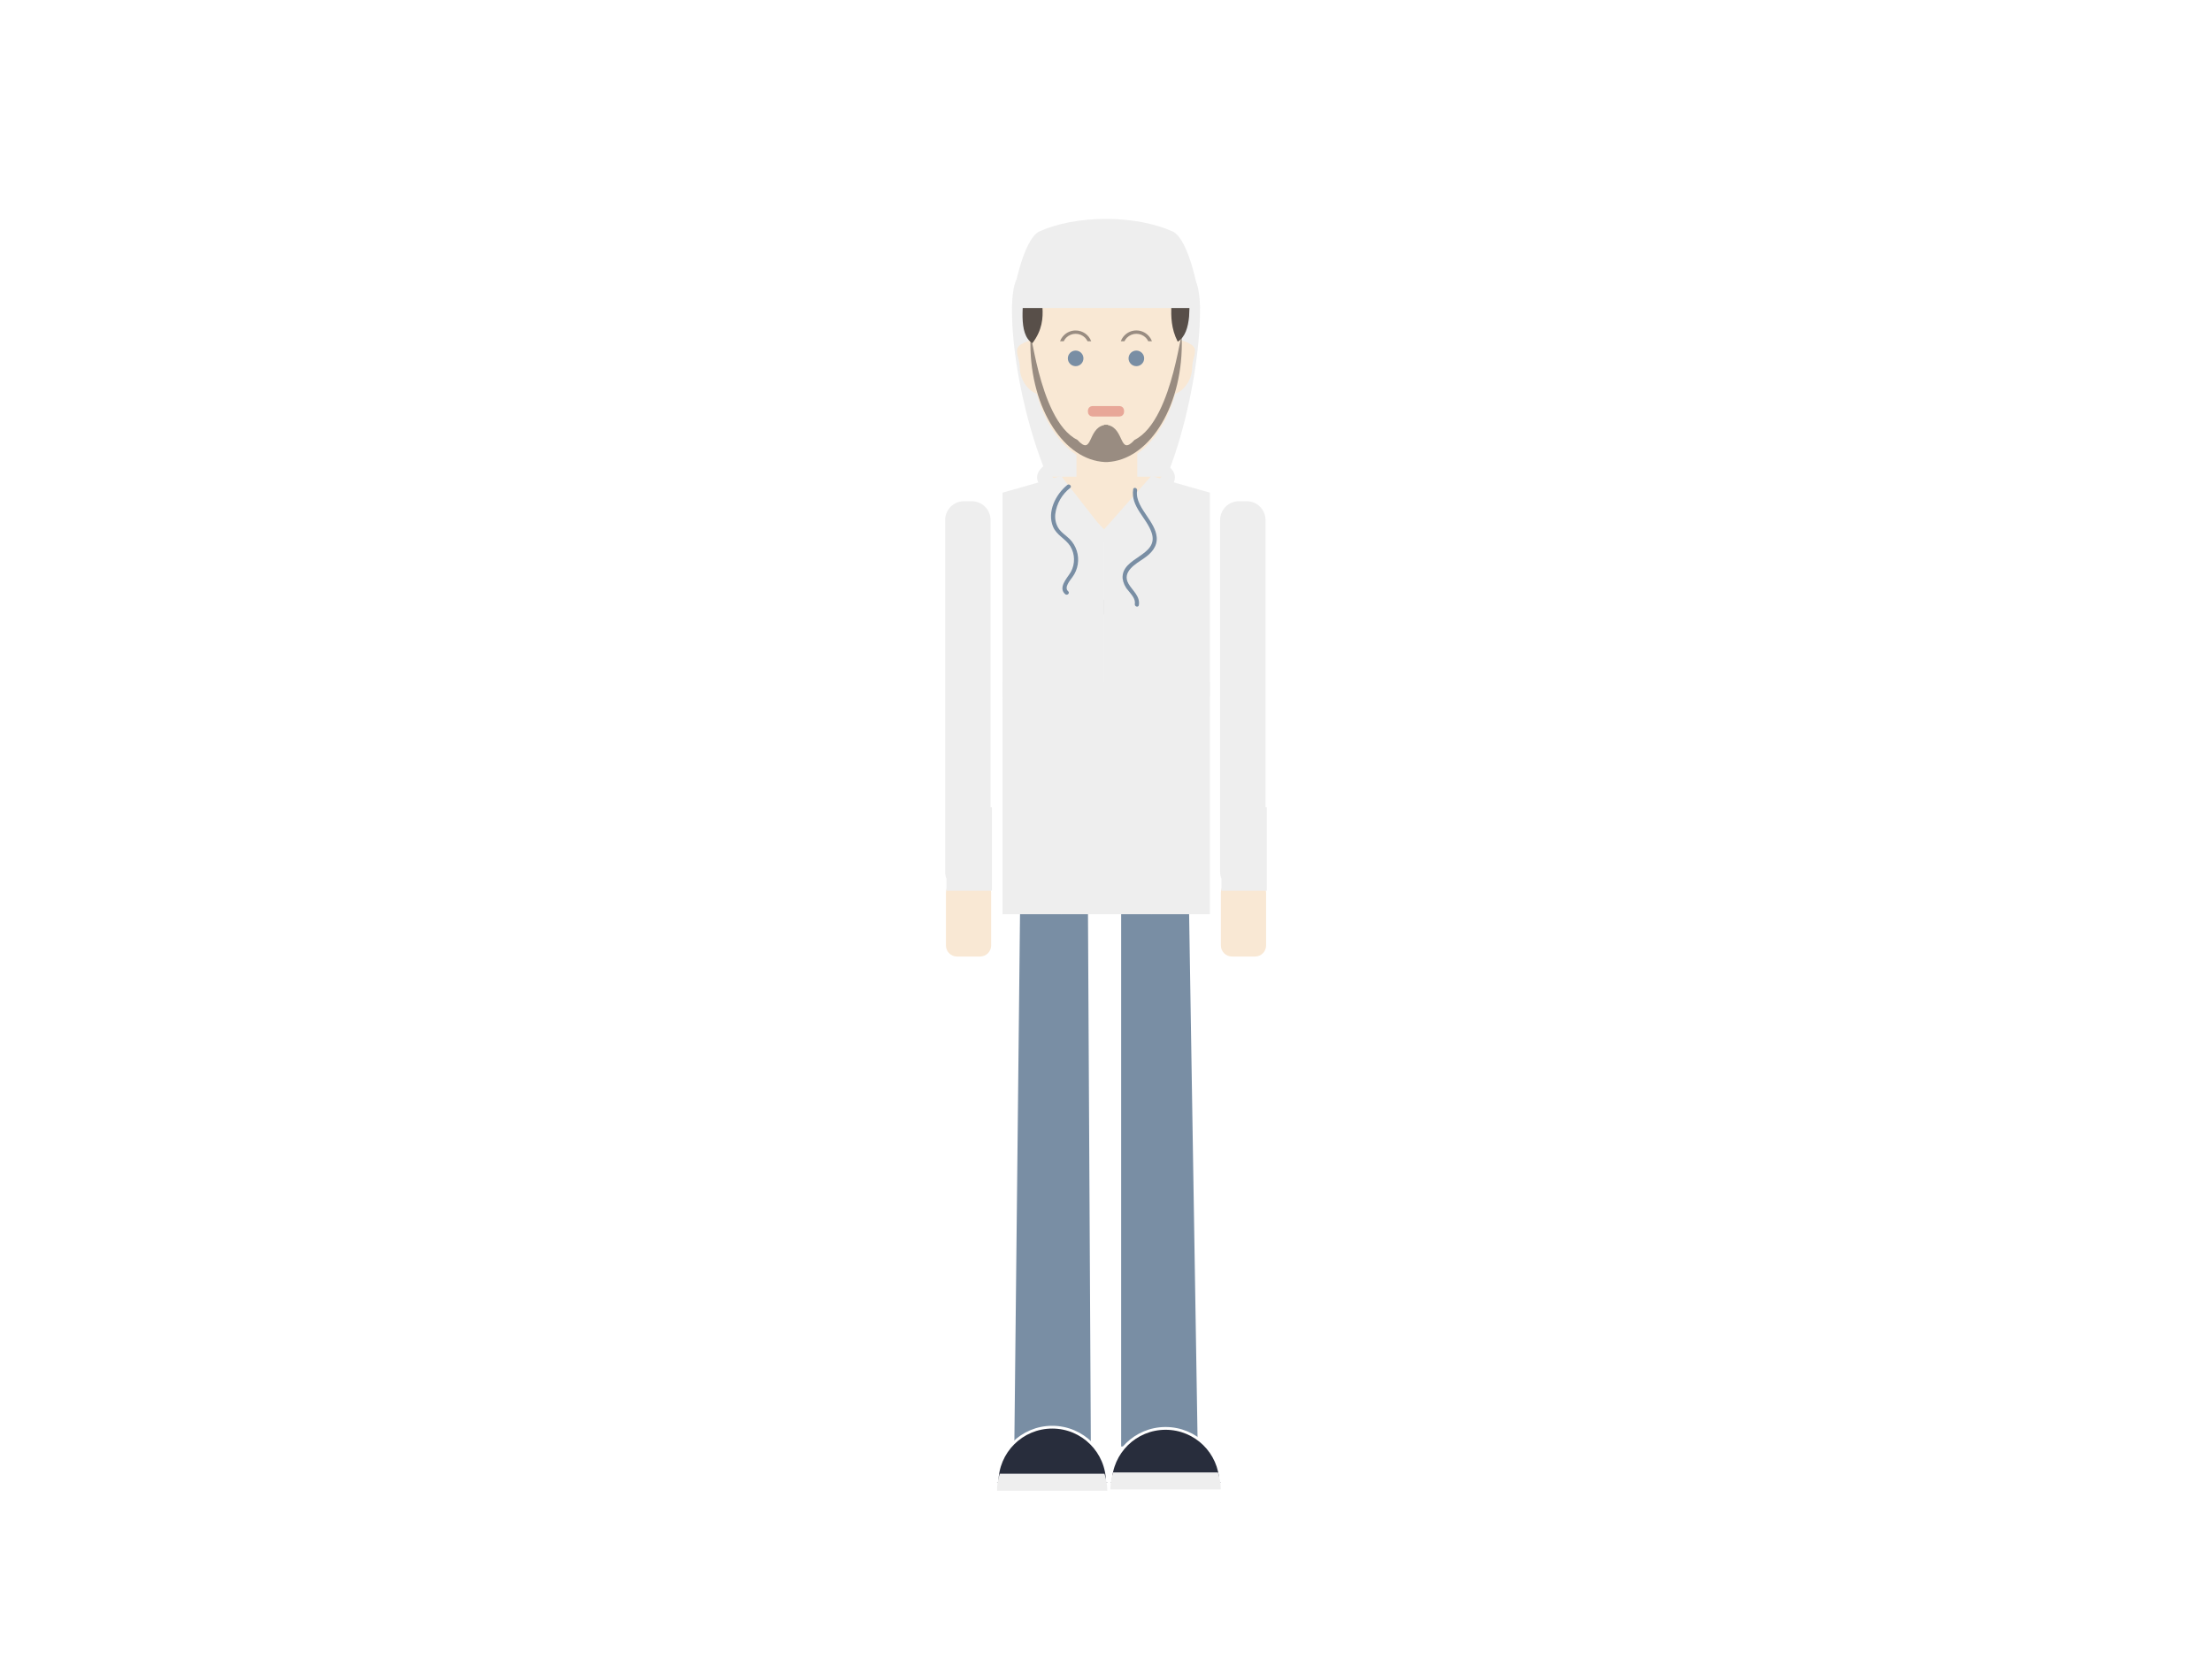
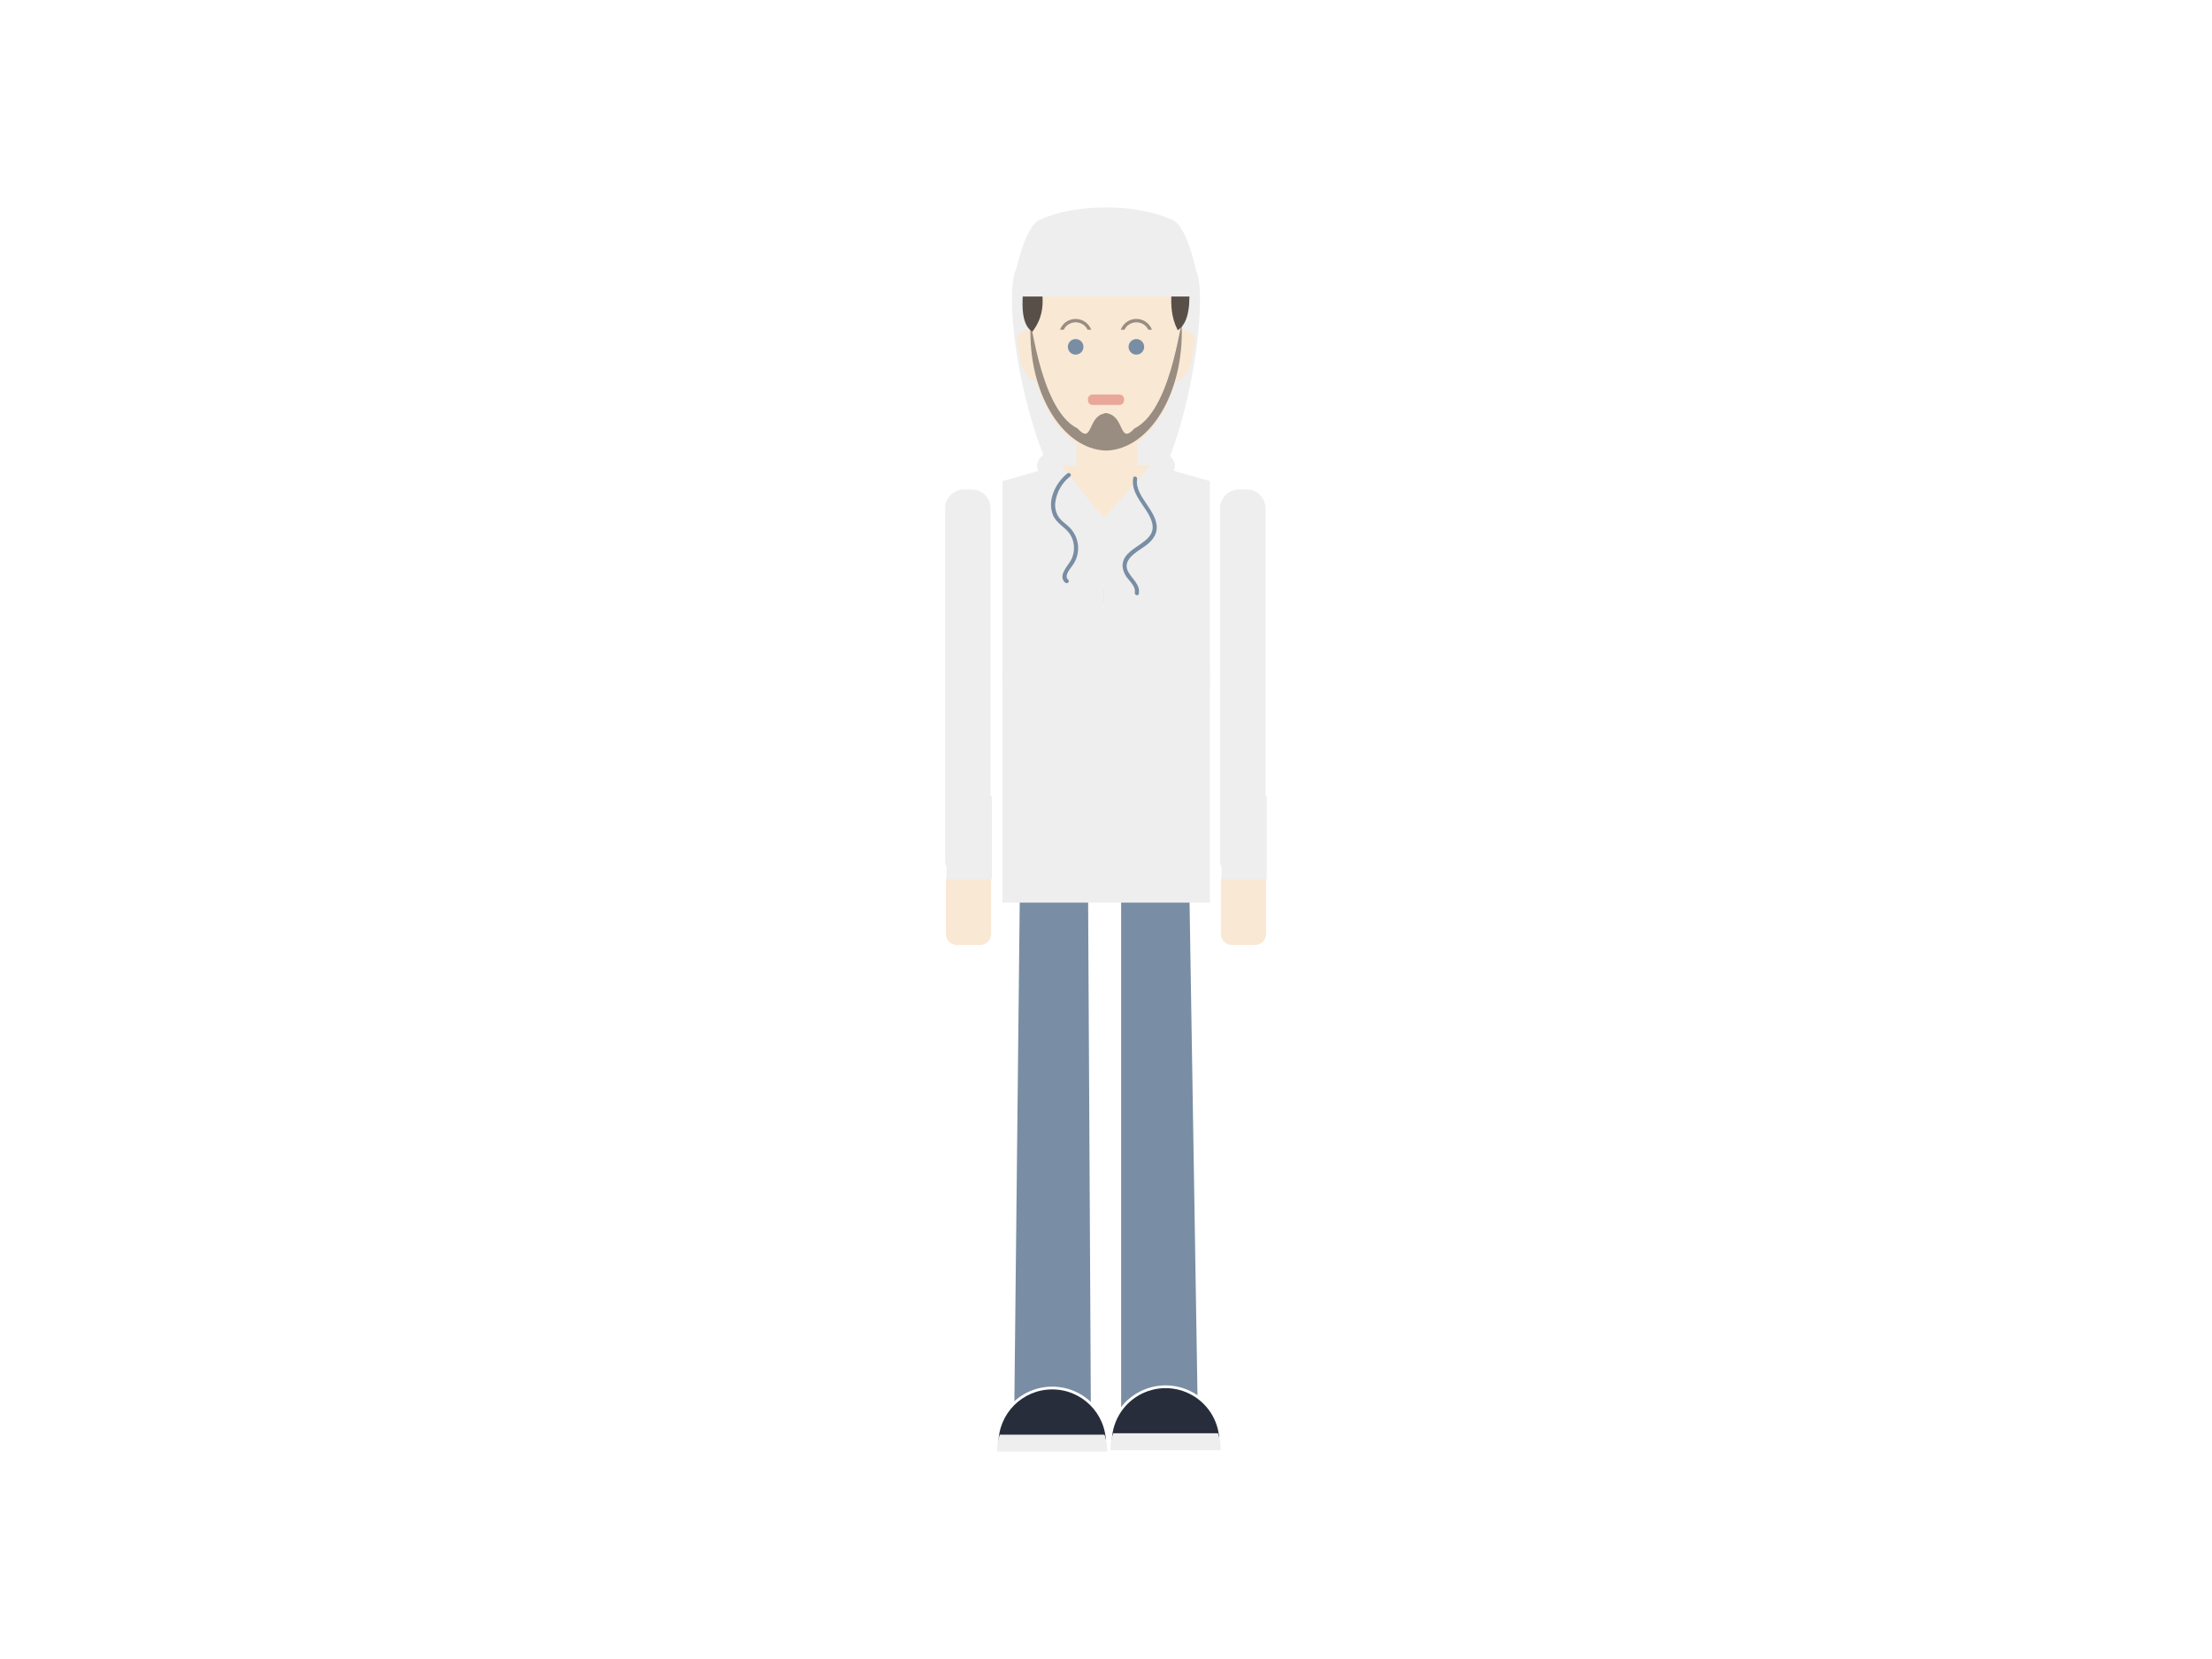
<svg xmlns="http://www.w3.org/2000/svg" id="Layer_1" data-name="Layer 1" viewBox="0 0 800 600">
  <defs>
    <style>.cls-1{fill:#fff;}.cls-2{fill:#eee;}.cls-11,.cls-3{fill:#282d3c;}.cls-4{fill:none;stroke:#e0d0be;}.cls-10,.cls-11,.cls-4{stroke-miterlimit:10;}.cls-5{fill:#798ea4;}.cls-6{fill:#bebebe;}.cls-7{fill:#f9e8d4;}.cls-8,.cls-9{fill:#584f49;}.cls-9{opacity:0.6;}.cls-10{fill:#e8a798;stroke:#e8a798;}.cls-11{stroke:#fff;}</style>
  </defs>
  <rect class="cls-1" width="800" height="600" />
-   <path class="cls-2" d="M434,112.62c0,28.35-13.78,83.62-33.35,83.62S366,141,366,112.62s13.5-4.24,33.06-4.24S434,84.27,434,112.62Z" />
-   <polygon class="cls-2" points="404.29 176.33 412.56 167.52 417.84 172.48 406.27 184.81 404.29 176.33" />
-   <polygon class="cls-2" points="396.1 176.33 387.84 167.52 382.55 172.48 394.13 184.81 396.1 176.33" />
-   <polygon class="cls-3" points="429.83 322.15 369.45 322.15 368.24 298 428.62 298 429.83 322.15" />
-   <line class="cls-4" x1="389.49" y1="106.9" x2="408.67" y2="106.9" />
-   <line class="cls-4" x1="391.98" y1="111.07" x2="406.47" y2="111.07" />
-   <polygon class="cls-5" points="394.52 523.13 366.84 523.13 369.25 298.36 393.31 298.36 394.52 523.13" />
-   <polygon class="cls-5" points="433.16 523.13 405.48 523.13 405.48 298.36 429.54 298.36 433.16 523.13" />
-   <path class="cls-6" d="M394.05,212.8l-3.67-2,.12,2a5.76,5.76,0,0,0-7.56,6.51,6.78,6.78,0,0,1,.32,2.08c-.07.7-.64,1.42-1.34,1.32.72,2.59,5.51,1.22,6.77,3.59,1.05,2-1.53,4.39-.78,6.51a3.24,3.24,0,0,0,1.39,1.58,4.93,4.93,0,0,0,4.9.36,3.55,3.55,0,0,0,1.65-4.39,18.49,18.49,0,0,1-1.09-1.94c-.43-1.4.56-2.83,1.69-3.77s2.46-1.71,3.14-3a5.11,5.11,0,0,0-.89-5.4A15.13,15.13,0,0,0,394.05,212.8Z" />
-   <path class="cls-6" d="M417.45,218l-4-2.27c1.63,2,0,5,.1,7.54l4,4.84A7.67,7.67,0,0,0,417.45,218Z" />
-   <path class="cls-6" d="M400.54,232c.16-.32.33-.62.51-.92A1,1,0,0,0,400.54,232Z" />
-   <path class="cls-6" d="M408.78,213.94c1.64-.82,2.62-3.35,4.54-3.9a26,26,0,0,0-5.56-4.86l-.09-1a8.22,8.22,0,0,0-1.09.26l-.74-.44.19.64a9.56,9.56,0,0,0-5,4.37,27.38,27.38,0,0,0,4.48,4.19,4.11,4.11,0,0,0,2.14,1,2.3,2.3,0,0,0,1-.19l-.08-.89Z" />
-   <path class="cls-6" d="M412.58,226.76l1.62,5.45c1.51-1.18,3.19-3.07,2.26-4.75-.47-.87-1.51-1.28-2.14-2.05a3.36,3.36,0,0,1-.73-2.16l-2.09-2.53A34.46,34.46,0,0,1,412.58,226.76Z" />
-   <path class="cls-6" d="M408.62,214l.15,1.48a4.09,4.09,0,0,0-3.23,7c.86.83,2.23,1.79,1.67,2.85a2.23,2.23,0,0,1-1,.82,13.61,13.61,0,0,0-5.13,4.86,1.46,1.46,0,0,1,.8-.26,3.76,3.76,0,0,1,1.83.68l5.51,3.29a2.65,2.65,0,0,0,2.18.55c.9-.33,1.15-1.46,1.23-2.42a35.62,35.62,0,0,0,0-6.11l-3.8-12.82Z" />
-   <rect class="cls-7" x="342.11" y="318.83" width="16.35" height="27.11" rx="4" />
-   <path class="cls-2" d="M358.25,291.93V188a6.82,6.82,0,0,0-6.86-6.73h-2.7a6.81,6.81,0,0,0-6.86,6.73V315.4a6.53,6.53,0,0,0,.48,2.42v4.31h16.42v-30.2Z" />
-   <ellipse class="cls-2" cx="400" cy="172.67" rx="24.93" ry="9.73" />
-   <rect class="cls-7" x="441.55" y="318.83" width="16.35" height="27.11" rx="4" />
-   <path class="cls-2" d="M457.69,291.93V188a6.81,6.81,0,0,0-6.86-6.73h-2.7a6.81,6.81,0,0,0-6.86,6.73V315.4a6.53,6.53,0,0,0,.48,2.42v4.31h16.42v-30.2Z" />
-   <rect class="cls-2" x="362.58" y="246.8" width="75" height="83.82" />
-   <polygon class="cls-7" points="420.1 172.4 399.59 191.72 380.54 172.4 389.33 172.4 389.33 163.94 400.32 163.94 411.31 163.94 411.31 172.4 420.1 172.4" />
-   <path class="cls-7" d="M427.23,126c0,11.56-3.05,22-8,29.6S407.52,167.85,400,167.85s-14.33-4.69-19.25-12.26-8-18-8-29.6-1.53-22,3.4-29.59S392.48,84.14,400,84.14s18.91,4.69,23.83,12.26S427.23,114.44,427.23,126Z" />
-   <path class="cls-7" d="M431.19,132.59a11.09,11.09,0,0,1-2.71,7.37,8.54,8.54,0,0,1-13.08,0,11.41,11.41,0,0,1,0-14.74,8.77,8.77,0,0,1,6.54-3c2.55,0,7.92,1.17,9.59,3S431.19,129.72,431.19,132.59Z" />
-   <path class="cls-7" d="M368.81,132.59a11.09,11.09,0,0,0,2.71,7.37,8.54,8.54,0,0,0,13.08,0,11.41,11.41,0,0,0,0-14.74,8.77,8.77,0,0,0-6.54-3c-2.55,0-7.92,1.17-9.59,3S368.81,129.72,368.81,132.59Z" />
-   <path class="cls-8" d="M430.1,104.1a100.9,100.9,0,0,1-.05,10.39c-.36,3.83-1.4,7.45-4.11,9.09-4.92-9.64.25-17.59-4.55-21.93s-19.59-6.26-23.72-6.26-16.79,2.14-20,6.65,2.91,12.6-4.29,22.08c-2.71-1.65-3.47-5.4-3.56-9.36s.5-8.15.5-10.66A12.35,12.35,0,0,1,372.63,97,21,21,0,0,1,379,91.24a55.81,55.81,0,0,1,9.51-4.73,31.11,31.11,0,0,1,23.28,0,55.81,55.81,0,0,1,9.51,4.73A20.8,20.8,0,0,1,427.75,97,12.35,12.35,0,0,1,430.1,104.1Z" />
-   <circle class="cls-5" cx="389.02" cy="129.61" r="2.82" />
-   <circle class="cls-5" cx="410.98" cy="129.61" r="2.82" />
-   <path class="cls-9" d="M384.71,123.42a4.74,4.74,0,0,1,.89-1.28,4.82,4.82,0,0,1,6.83,0,5,5,0,0,1,.9,1.28h1.32a6,6,0,0,0-5.63-3.9,6,6,0,0,0-4.27,1.77,5.8,5.8,0,0,0-1.36,2.13Z" />
-   <path class="cls-9" d="M406.67,123.42a5,5,0,0,1,.9-1.28,4.82,4.82,0,0,1,6.83,0,4.74,4.74,0,0,1,.89,1.28h1.32a5.8,5.8,0,0,0-1.36-2.13,6,6,0,0,0-8.54,0,6.07,6.07,0,0,0-1.36,2.13Z" />
-   <rect class="cls-10" x="393.96" y="147.35" width="12.08" height="2.78" rx="1.15" />
-   <path class="cls-9" d="M410.34,159.09c-5.64,6.15-3.55-4.16-9.72-5.37v-.12a6.42,6.42,0,0,1-1.24,0v.12c-6.17,1.21-4.08,11.52-9.72,5.37-14.7-7.26-17-46.64-17-34.81s3.12,22.55,8.17,30.31c4.82,7.42,11.41,12.12,18.71,12.51v0l.5,0,.5,0v0c7.3-.39,13.89-5.09,18.71-12.51,5.05-7.76,8.17-18.47,8.17-30.31S425,151.83,410.34,159.09Z" />
-   <path class="cls-2" d="M434,111.41c0-4.23-3.8-25-10-27.75s-14.65-4.49-24-4.49-17.88,1.72-24,4.49-10,23.52-10,27.75" />
-   <polygon class="cls-2" points="399.08 307.66 416.38 330.62 429.28 298 437.58 251.38 437.58 178.18 416.38 172.14 416.38 172.14 399.08 191.72 399.08 307.66" />
-   <polygon class="cls-2" points="399.08 307.66 383.77 330.62 368.89 298 362.58 251.38 362.58 178.18 383.77 172.14 383.77 172.14 399.08 191.72 399.08 307.66" />
-   <path class="cls-5" d="M386,175.4c-4.23,3.4-7.4,9.75-5.14,15.12,1.29,3.07,4.51,4.31,6.21,7a9.31,9.31,0,0,1,.19,9.38c-1.24,2.12-4.75,5.63-2,8,.74.62,1.8-.44,1.06-1.06-1.59-1.35.68-3.93,1.54-5.13a10.5,10.5,0,0,0,1.93-4.62,10.63,10.63,0,0,0-2.9-9.11c-1.41-1.4-3.19-2.43-4.23-4.18a8.06,8.06,0,0,1-1-4.9,14.18,14.18,0,0,1,5.39-9.44c.75-.6-.32-1.66-1.06-1.06Z" />
-   <path class="cls-5" d="M409.84,177c-1,6.23,4.88,10.27,6.67,15.69,2.78,8.43-10.95,8.66-10.51,16.45a8,8,0,0,0,2,4.38c1.08,1.39,2.74,3,2.43,4.94-.15.95,1.29,1.35,1.45.4.53-3.27-2.3-5.22-3.76-7.78-2.47-4.3,2.65-7.15,5.62-9.17,2.64-1.79,4.89-4.25,4.59-7.65-.25-2.8-1.94-5.25-3.45-7.52-1.8-2.72-4.17-5.88-3.63-9.34.14-1-1.3-1.35-1.45-.4Z" />
-   <path class="cls-11" d="M401.61,536.1a19.95,19.95,0,0,1,39.89,0" />
-   <path class="cls-11" d="M400.49,536.1a19.94,19.94,0,1,0-39.88,0" />
-   <path class="cls-2" d="M361.58,533a19.72,19.72,0,0,0-1,6.13h39.88a19.72,19.72,0,0,0-1-6.13Z" />
-   <path class="cls-2" d="M402.58,532.53a20.07,20.07,0,0,0-1,6.13H441.5a20.07,20.07,0,0,0-1-6.13Z" />
+   <path class="cls-2" d="M434,108.45c0,28.35-13.78,83.62-33.35,83.62S366,136.8,366,108.45s13.5-4.24,33.06-4.24S434,80.11,434,108.45Z" />
+   <polygon class="cls-2" points="404.29 172.16 412.56 163.35 417.84 168.31 406.27 180.64 404.29 172.16" />
+   <polygon class="cls-2" points="396.1 172.16 387.84 163.35 382.55 168.31 394.13 180.64 396.1 172.16" />
+   <polygon class="cls-3" points="429.83 317.98 369.45 317.98 368.24 293.83 428.62 293.83 429.83 317.98" />
+   <line class="cls-4" x1="389.49" y1="102.73" x2="408.67" y2="102.73" />
+   <line class="cls-4" x1="391.98" y1="106.9" x2="406.47" y2="106.9" />
+   <polygon class="cls-5" points="394.52 508.96 366.84 508.96 369.25 284.19 393.31 284.19 394.52 508.96" />
+   <polygon class="cls-5" points="433.16 508.96 405.48 508.96 405.48 284.19 429.54 284.19 433.16 508.96" />
+   <path class="cls-6" d="M394.05,208.63l-3.67-2,.12,2a5.76,5.76,0,0,0-7.56,6.51,6.83,6.83,0,0,1,.32,2.08c-.07.7-.64,1.42-1.34,1.32.72,2.59,5.51,1.22,6.77,3.59,1.05,2-1.53,4.39-.78,6.51a3.24,3.24,0,0,0,1.39,1.58,4.93,4.93,0,0,0,4.9.36,3.55,3.55,0,0,0,1.65-4.39,18.49,18.49,0,0,1-1.09-1.94c-.43-1.39.56-2.83,1.69-3.77s2.46-1.71,3.14-3a5.11,5.11,0,0,0-.89-5.4A15.13,15.13,0,0,0,394.05,208.63Z" />
+   <path class="cls-6" d="M417.45,213.81l-4-2.27c1.63,2,0,5,.1,7.54l4,4.84A7.67,7.67,0,0,0,417.45,213.81Z" />
+   <path class="cls-6" d="M400.54,227.78c.16-.31.33-.62.51-.92A1,1,0,0,0,400.54,227.78Z" />
+   <path class="cls-6" d="M408.78,209.77c1.64-.82,2.62-3.35,4.54-3.9a26.31,26.31,0,0,0-5.56-4.86l-.09-1a8.22,8.22,0,0,0-1.09.26l-.74-.44.19.64a9.6,9.6,0,0,0-5,4.37,27,27,0,0,0,4.48,4.19,4.11,4.11,0,0,0,2.14,1,2.3,2.3,0,0,0,1-.19l-.08-.88Z" />
+   <path class="cls-6" d="M412.58,222.59l1.62,5.46c1.51-1.19,3.19-3.07,2.26-4.76-.47-.87-1.51-1.28-2.14-2a3.41,3.41,0,0,1-.73-2.17l-2.09-2.53A34.46,34.46,0,0,1,412.58,222.59Z" />
+   <path class="cls-6" d="M408.62,209.84l.15,1.48a4.09,4.09,0,0,0-3.23,7c.86.83,2.23,1.79,1.67,2.85a2.23,2.23,0,0,1-1,.82,13.61,13.61,0,0,0-5.13,4.86,1.46,1.46,0,0,1,.8-.26,3.76,3.76,0,0,1,1.83.68l5.51,3.3a2.68,2.68,0,0,0,2.18.54c.9-.33,1.15-1.46,1.23-2.42a35.62,35.62,0,0,0,0-6.11l-3.8-12.82Z" />
+   <rect class="cls-7" x="342.11" y="314.66" width="16.35" height="27.11" rx="4" />
+   <path class="cls-2" d="M358.25,287.76v-104a6.82,6.82,0,0,0-6.86-6.73h-2.7a6.81,6.81,0,0,0-6.86,6.73V311.23a6.53,6.53,0,0,0,.48,2.42V318h16.42v-30.2Z" />
+   <ellipse class="cls-2" cx="400" cy="168.5" rx="24.93" ry="9.73" />
+   <rect class="cls-7" x="441.55" y="314.66" width="16.35" height="27.11" rx="4" />
+   <path class="cls-2" d="M457.69,287.76v-104a6.81,6.81,0,0,0-6.86-6.73h-2.7a6.81,6.81,0,0,0-6.86,6.73V311.23a6.53,6.53,0,0,0,.48,2.42V318h16.42v-30.2Z" />
+   <rect class="cls-2" x="362.58" y="242.63" width="75" height="83.82" />
+   <polygon class="cls-7" points="420.1 168.23 399.59 187.55 380.54 168.23 389.33 168.23 389.33 159.78 400.32 159.78 411.31 159.78 411.31 168.23 420.1 168.23" />
+   <path class="cls-7" d="M427.23,121.82c0,11.56-3.05,22-8,29.6S407.52,163.68,400,163.68s-14.33-4.69-19.25-12.26-8-18-8-29.6-1.53-22,3.4-29.59S392.48,80,400,80s18.91,4.69,23.83,12.26S427.23,110.27,427.23,121.82Z" />
+   <path class="cls-7" d="M431.19,128.42a11.09,11.09,0,0,1-2.71,7.37,8.52,8.52,0,0,1-13.08,0,11.4,11.4,0,0,1,0-14.73,8.74,8.74,0,0,1,6.54-3.06c2.55,0,7.92,1.17,9.59,3.06S431.19,125.55,431.19,128.42Z" />
+   <path class="cls-7" d="M368.81,128.42a11.09,11.09,0,0,0,2.71,7.37,8.52,8.52,0,0,0,13.08,0,11.4,11.4,0,0,0,0-14.73,8.74,8.74,0,0,0-6.54-3.06c-2.55,0-7.92,1.17-9.59,3.06S368.81,125.55,368.81,128.42Z" />
+   <path class="cls-8" d="M430.1,99.93a100.9,100.9,0,0,1-.05,10.39c-.36,3.83-1.4,7.45-4.11,9.1-4.92-9.65.25-17.6-4.55-21.94s-19.59-6.26-23.72-6.26-16.79,2.14-20,6.65,2.91,12.6-4.29,22.08c-2.71-1.65-3.47-5.4-3.56-9.36s.5-8.15.5-10.66a12.35,12.35,0,0,1,2.35-7.08A21,21,0,0,1,379,87.07a55.81,55.81,0,0,1,9.51-4.73,31.11,31.11,0,0,1,23.28,0,55.81,55.81,0,0,1,9.51,4.73,20.8,20.8,0,0,1,6.41,5.78A12.35,12.35,0,0,1,430.1,99.93Z" />
+   <circle class="cls-5" cx="389.02" cy="125.44" r="2.82" />
+   <circle class="cls-5" cx="410.98" cy="125.44" r="2.82" />
+   <path class="cls-9" d="M384.71,119.25a4.74,4.74,0,0,1,.89-1.28,4.84,4.84,0,0,1,6.83,0,5,5,0,0,1,.9,1.28h1.32a6,6,0,0,0-5.63-3.9,6,6,0,0,0-4.27,1.77,5.8,5.8,0,0,0-1.36,2.13Z" />
+   <path class="cls-9" d="M406.67,119.25a5,5,0,0,1,.9-1.28,4.84,4.84,0,0,1,6.83,0,4.74,4.74,0,0,1,.89,1.28h1.32a5.8,5.8,0,0,0-1.36-2.13,6,6,0,0,0-8.54,0,6.07,6.07,0,0,0-1.36,2.13Z" />
+   <rect class="cls-10" x="393.96" y="143.18" width="12.08" height="2.78" rx="1.15" />
+   <path class="cls-9" d="M410.34,154.92c-5.64,6.15-3.55-4.16-9.72-5.37v-.12a6.42,6.42,0,0,1-1.24,0v.12c-6.17,1.21-4.08,11.52-9.72,5.37-14.7-7.26-17-46.64-17-34.81s3.12,22.55,8.17,30.31c4.82,7.42,11.41,12.12,18.71,12.52v0l.5,0,.5,0v0c7.3-.4,13.89-5.1,18.71-12.52,5.05-7.76,8.17-18.47,8.17-30.31S425,147.66,410.34,154.92Z" />
+   <path class="cls-2" d="M434,107.24c0-4.23-3.8-25-10-27.75S409.38,75,400,75s-17.88,1.72-24,4.49S366,103,366,107.24" />
+   <polygon class="cls-2" points="399.08 303.49 416.38 326.45 429.28 293.83 437.58 247.21 437.58 174.01 416.38 167.97 416.38 167.97 399.08 187.55 399.08 303.49" />
+   <polygon class="cls-2" points="399.08 303.49 383.77 326.45 368.89 293.83 362.58 247.21 362.58 174.01 383.77 167.97 383.77 167.97 399.08 187.55 399.08 303.49" />
+   <path class="cls-5" d="M386,171.23c-4.23,3.4-7.4,9.75-5.14,15.12,1.29,3.07,4.51,4.31,6.21,7a9.31,9.31,0,0,1,.19,9.38c-1.24,2.12-4.75,5.63-2,8,.74.62,1.8-.44,1.06-1.06-1.59-1.35.68-3.93,1.54-5.13a10.5,10.5,0,0,0,1.93-4.62,10.63,10.63,0,0,0-2.9-9.11c-1.41-1.4-3.19-2.43-4.23-4.18a8,8,0,0,1-1-4.9,14.18,14.18,0,0,1,5.39-9.44c.75-.6-.32-1.66-1.06-1.06Z" />
+   <path class="cls-5" d="M409.84,172.83c-1,6.23,4.88,10.27,6.67,15.69C419.29,197,405.56,197.19,406,205a8,8,0,0,0,2,4.38c1.08,1.39,2.74,3,2.43,4.94-.15,1,1.29,1.35,1.45.4.53-3.27-2.3-5.22-3.76-7.78-2.47-4.3,2.65-7.15,5.62-9.17,2.64-1.79,4.89-4.25,4.59-7.65-.25-2.8-1.94-5.25-3.45-7.52-1.8-2.72-4.17-5.88-3.63-9.34.14-.95-1.3-1.35-1.45-.4Z" />
+   <path class="cls-11" d="M401.61,521.94a19.95,19.95,0,1,1,39.89,0" />
+   <path class="cls-11" d="M400.49,521.94a19.94,19.94,0,1,0-39.88,0" />
+   <path class="cls-2" d="M361.58,518.87a19.72,19.72,0,0,0-1,6.13h39.88a19.72,19.72,0,0,0-1-6.13Z" />
+   <path class="cls-2" d="M402.58,518.36a20.07,20.07,0,0,0-1,6.13H441.5a20.07,20.07,0,0,0-1-6.13Z" />
</svg>
